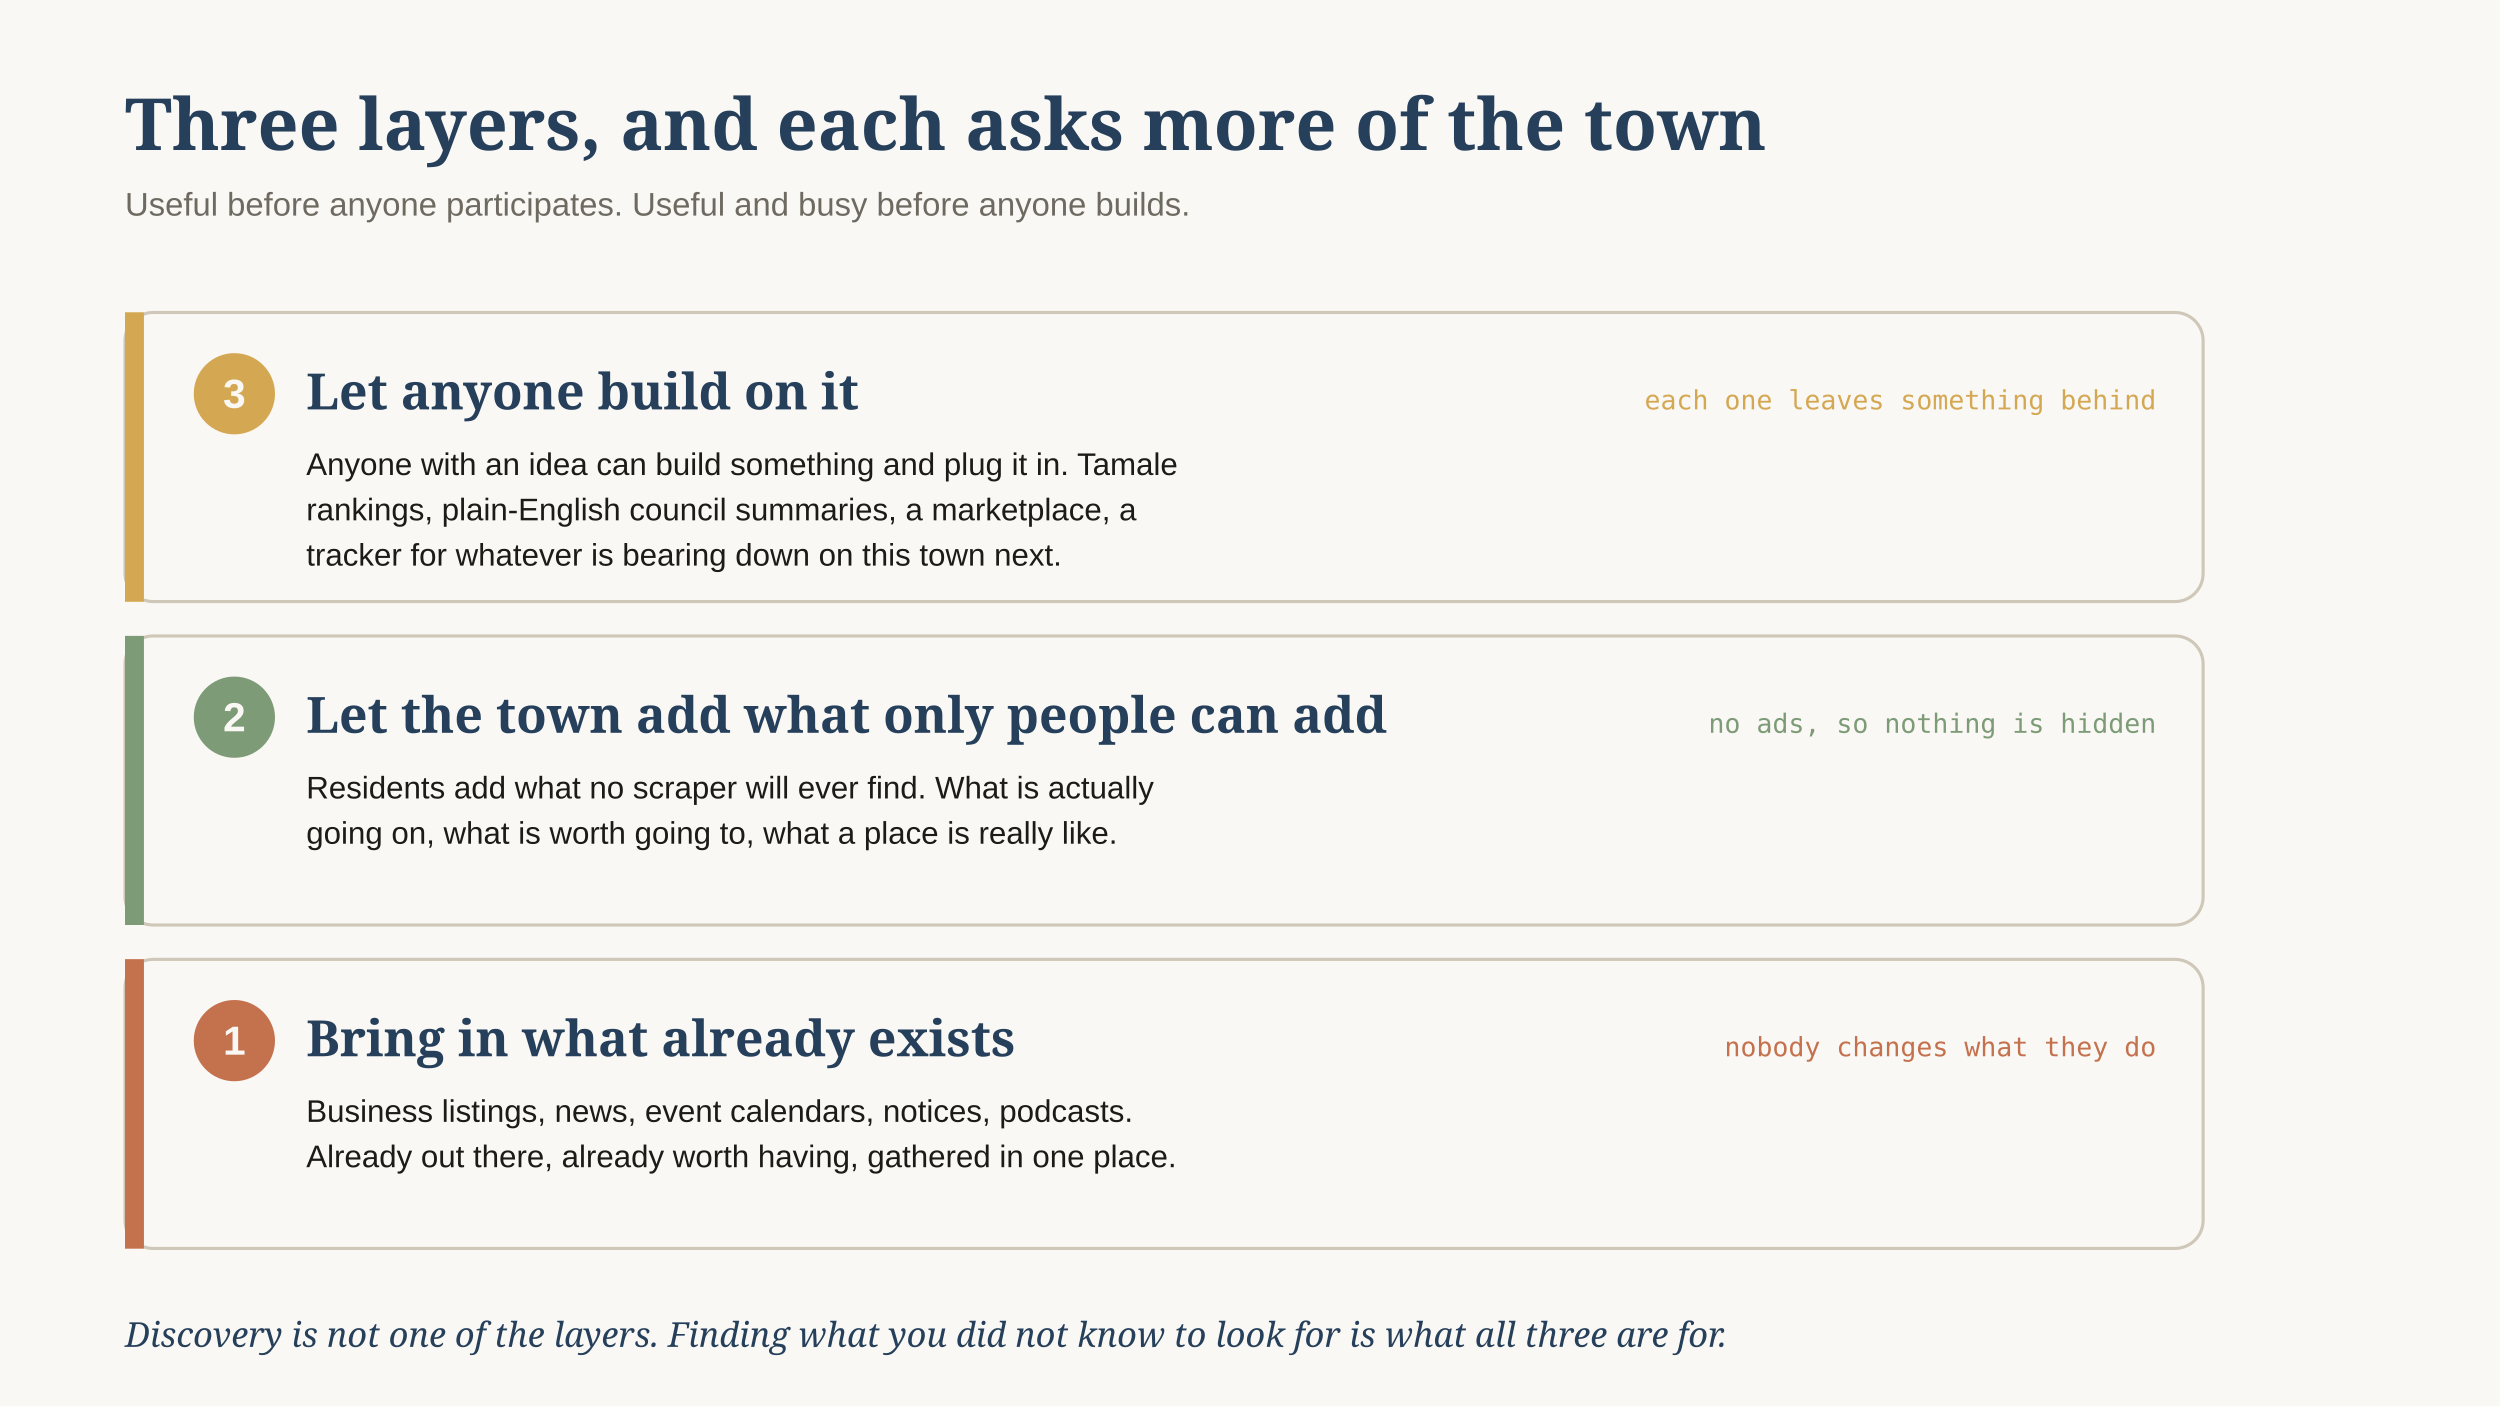
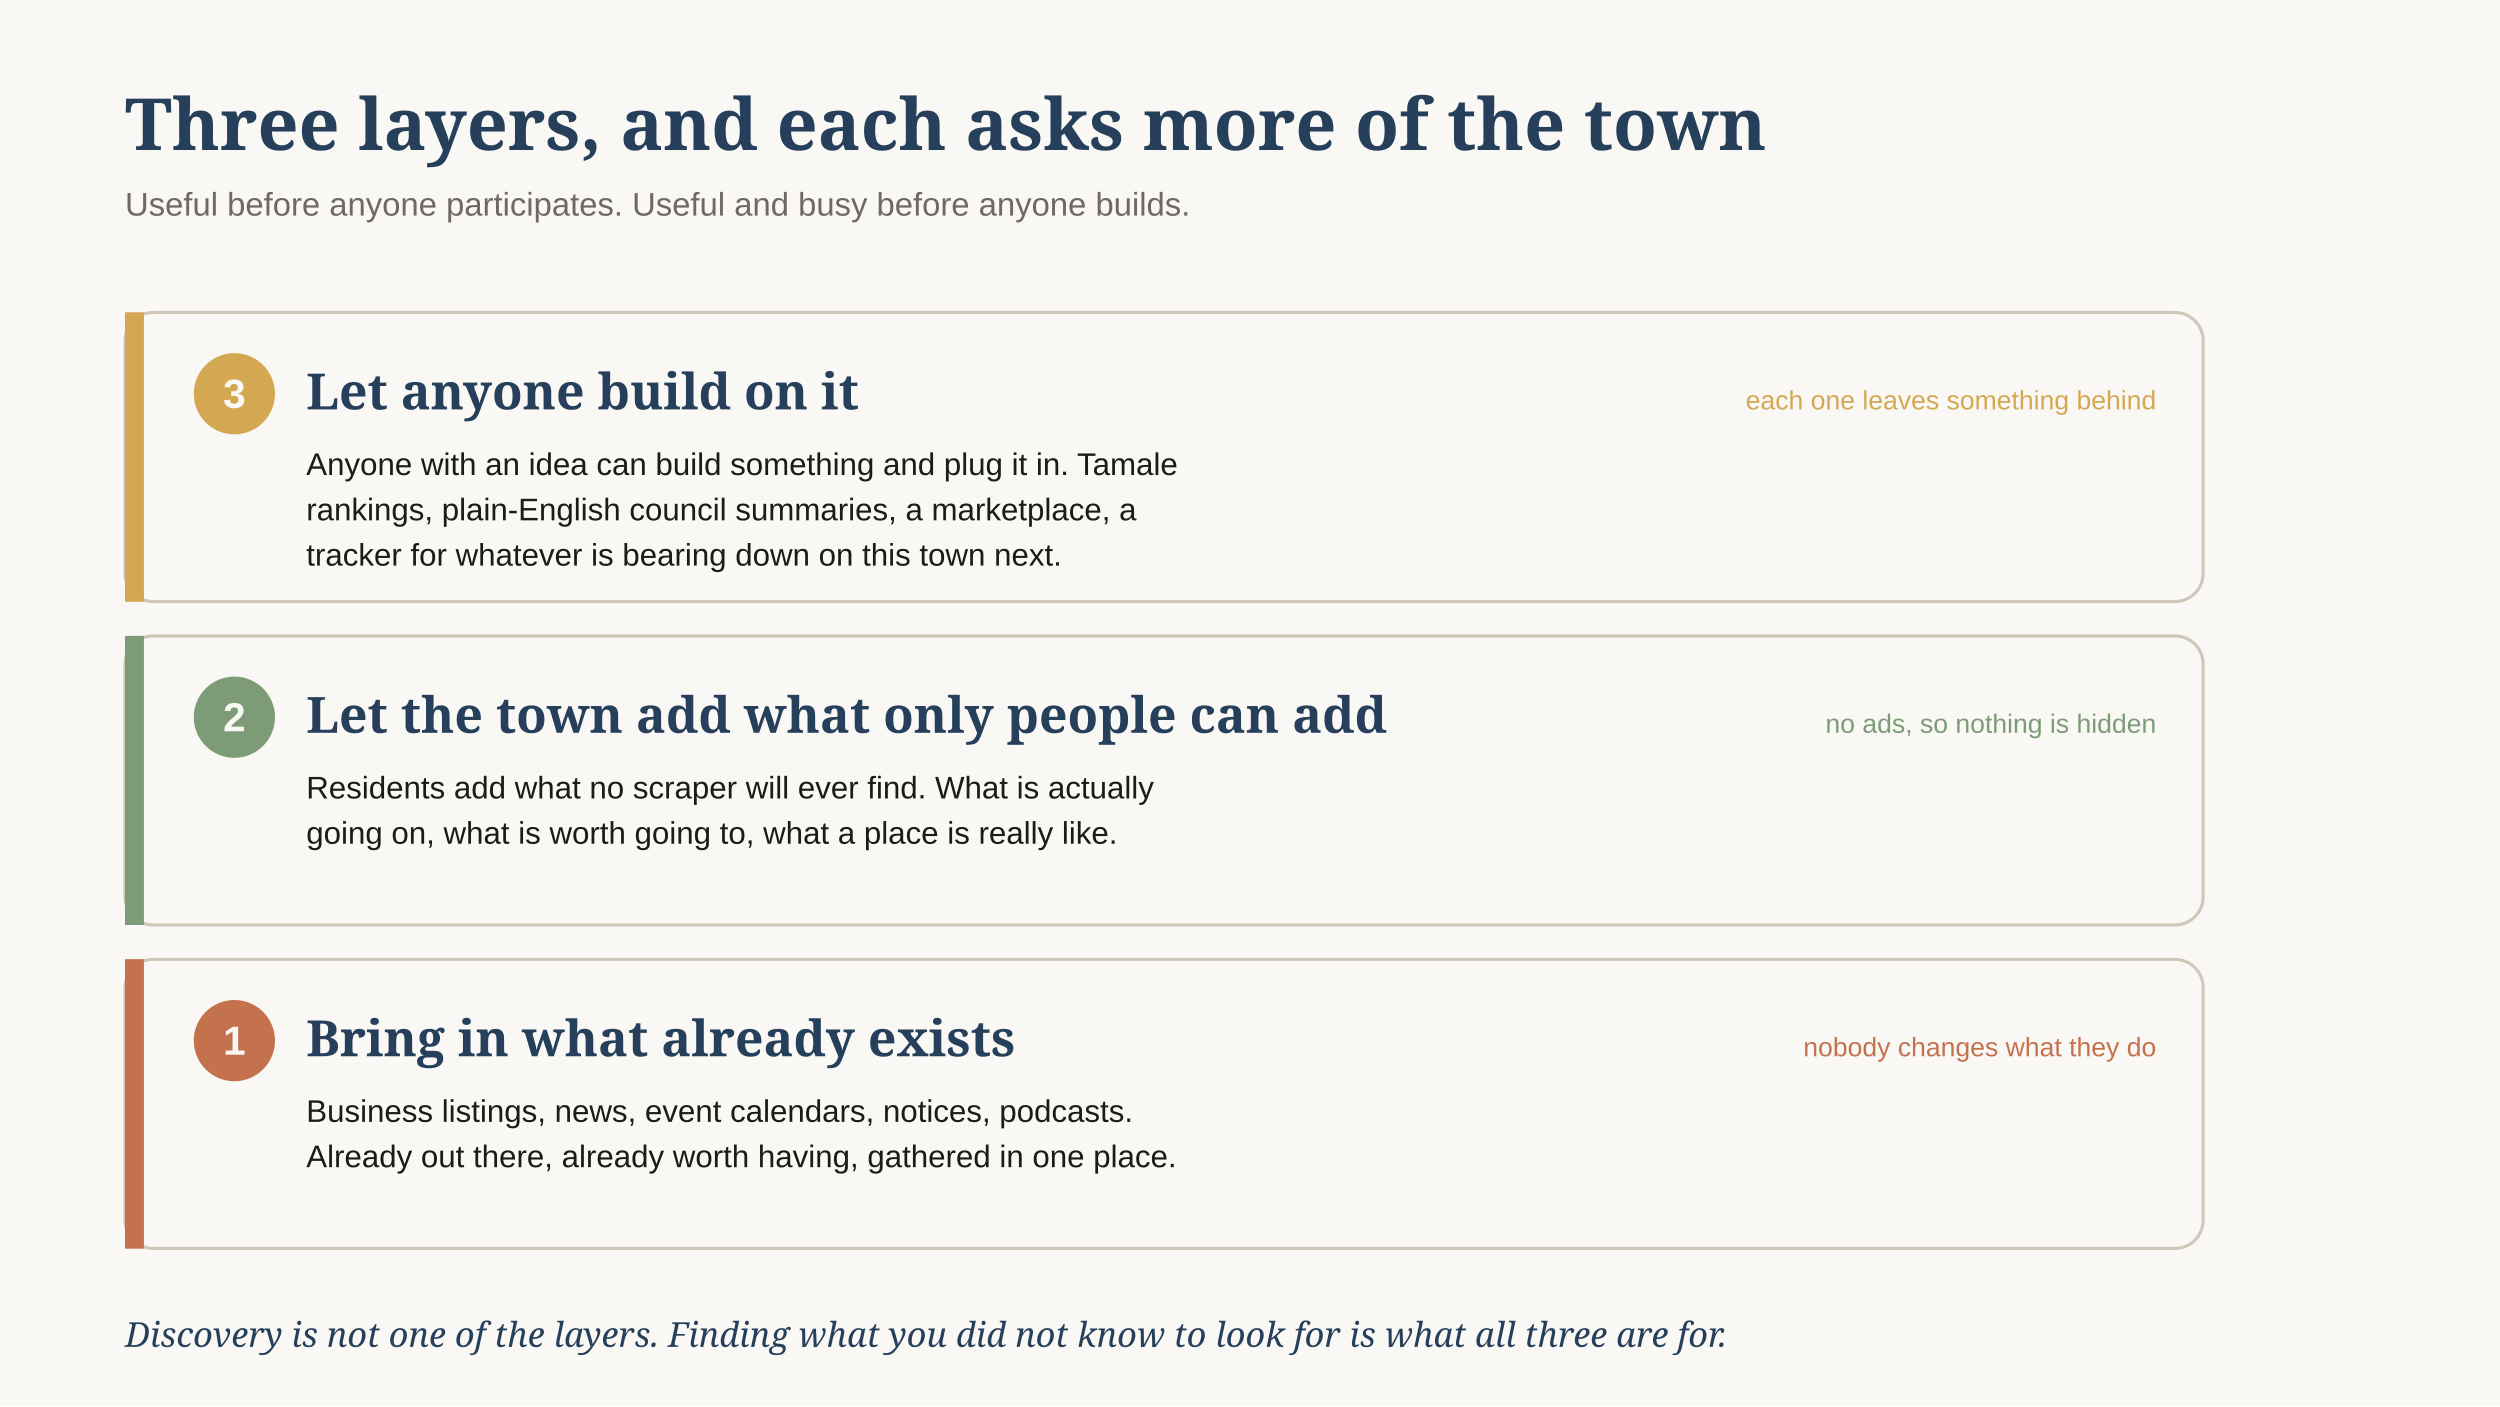
<svg xmlns="http://www.w3.org/2000/svg" viewBox="0 0 1600 900" width="1600" height="900" font-kerning="normal">
  <defs>
    <marker id="arrow" viewBox="0 0 10 10" refX="9" refY="5" markerWidth="7" markerHeight="7" orient="auto-start-reverse">
      <path d="M 0 1 L 9 5 L 0 9 z" fill="#1D1B16" />
    </marker>
    <marker id="arrow-sage" viewBox="0 0 10 10" refX="9" refY="5" markerWidth="7" markerHeight="7" orient="auto-start-reverse">
      <path d="M 0 1 L 9 5 L 0 9 z" fill="#7D9B76" />
    </marker>
    <marker id="arrow-terra" viewBox="0 0 10 10" refX="9" refY="5" markerWidth="7" markerHeight="7" orient="auto-start-reverse">
      <path d="M 0 1 L 9 5 L 0 9 z" fill="#C4714E" />
    </marker>
    <marker id="arrow-muted" viewBox="0 0 10 10" refX="9" refY="5" markerWidth="7" markerHeight="7" orient="auto-start-reverse">
      <path d="M 0 1 L 9 5 L 0 9 z" fill="#6E6A61" />
    </marker>
    <marker id="arrow-gold" viewBox="0 0 10 10" refX="9" refY="5" markerWidth="7" markerHeight="7" orient="auto-start-reverse">
      <path d="M 0 1 L 9 5 L 0 9 z" fill="#D4A853" />
    </marker>
    <marker id="arrow-navy" viewBox="0 0 10 10" refX="9" refY="5" markerWidth="7" markerHeight="7" orient="auto-start-reverse">
      <path d="M 0 1 L 9 5 L 0 9 z" fill="#26405B" />
    </marker>
  </defs>
  <rect width="1600" height="900" fill="#FAF8F5" />
  <text x="80" y="96" font-family="Newsreader, 'Libre Baskerville', Georgia, serif" font-size="46" font-weight="600" fill="#26405B" text-anchor="start">Three layers, and each asks more of the town</text>
  <text x="80" y="138" font-family="'DM Sans', -apple-system, 'Helvetica Neue', Arial, sans-serif" font-size="21" font-weight="400" fill="#6E6A61" text-anchor="start">Useful before anyone participates. Useful and busy before anyone builds.</text>
  <rect x="80" y="200" width="1330" height="185" rx="18" fill="#FAF8F5" stroke="#CFC7B8" stroke-width="2" />
  <rect x="80" y="200" width="12" height="185" rx="0" fill="#D4A853" stroke="none" stroke-width="2" />
  <rect x="80" y="200" width="12" height="185" fill="#D4A853" />
  <circle cx="150" cy="252" r="26" fill="#D4A853" stroke="none" stroke-width="2" />
  <text x="150" y="261" font-family="'DM Sans', -apple-system, 'Helvetica Neue', Arial, sans-serif" font-size="26" font-weight="700" fill="#FAF8F5" text-anchor="middle">3</text>
  <text x="196" y="262" font-family="Newsreader, 'Libre Baskerville', Georgia, serif" font-size="32" font-weight="600" fill="#26405B" text-anchor="start">Let anyone build on it</text>
  <text x="196" y="304.0" font-family="'DM Sans', -apple-system, 'Helvetica Neue', Arial, sans-serif" font-size="20" font-weight="400" fill="#1D1B16" text-anchor="start">Anyone with an idea can build something and plug it in. Tamale</text>
  <text x="196" y="333.0" font-family="'DM Sans', -apple-system, 'Helvetica Neue', Arial, sans-serif" font-size="20" font-weight="400" fill="#1D1B16" text-anchor="start">rankings, plain-English council summaries, a marketplace, a</text>
  <text x="196" y="362.0" font-family="'DM Sans', -apple-system, 'Helvetica Neue', Arial, sans-serif" font-size="20" font-weight="400" fill="#1D1B16" text-anchor="start">tracker for whatever is bearing down on this town next.</text>
-   <text x="1380" y="262" font-family="'DM Mono', ui-monospace, 'SF Mono', Menlo, monospace" font-size="17" font-weight="500" fill="#D4A853" text-anchor="end">each one leaves something behind</text>
+   <text x="1380" y="262" font-family="'DM Sans', -apple-system, 'Helvetica Neue', Arial, sans-serif" font-size="17" font-weight="500" fill="#D4A853" text-anchor="end">each one leaves something behind</text>
  <rect x="80" y="407" width="1330" height="185" rx="18" fill="#FAF8F5" stroke="#CFC7B8" stroke-width="2" />
  <rect x="80" y="407" width="12" height="185" rx="0" fill="#7D9B76" stroke="none" stroke-width="2" />
  <rect x="80" y="407" width="12" height="185" fill="#7D9B76" />
  <circle cx="150" cy="459" r="26" fill="#7D9B76" stroke="none" stroke-width="2" />
  <text x="150" y="468" font-family="'DM Sans', -apple-system, 'Helvetica Neue', Arial, sans-serif" font-size="26" font-weight="700" fill="#FAF8F5" text-anchor="middle">2</text>
  <text x="196" y="469" font-family="Newsreader, 'Libre Baskerville', Georgia, serif" font-size="32" font-weight="600" fill="#26405B" text-anchor="start">Let the town add what only people can add</text>
  <text x="196" y="511.0" font-family="'DM Sans', -apple-system, 'Helvetica Neue', Arial, sans-serif" font-size="20" font-weight="400" fill="#1D1B16" text-anchor="start">Residents add what no scraper will ever find. What is actually</text>
  <text x="196" y="540.0" font-family="'DM Sans', -apple-system, 'Helvetica Neue', Arial, sans-serif" font-size="20" font-weight="400" fill="#1D1B16" text-anchor="start">going on, what is worth going to, what a place is really like.</text>
-   <text x="1380" y="469" font-family="'DM Mono', ui-monospace, 'SF Mono', Menlo, monospace" font-size="17" font-weight="500" fill="#7D9B76" text-anchor="end">no ads, so nothing is hidden</text>
+   <text x="1380" y="469" font-family="'DM Sans', -apple-system, 'Helvetica Neue', Arial, sans-serif" font-size="17" font-weight="500" fill="#7D9B76" text-anchor="end">no ads, so nothing is hidden</text>
  <rect x="80" y="614" width="1330" height="185" rx="18" fill="#FAF8F5" stroke="#CFC7B8" stroke-width="2" />
  <rect x="80" y="614" width="12" height="185" rx="0" fill="#C4714E" stroke="none" stroke-width="2" />
  <rect x="80" y="614" width="12" height="185" fill="#C4714E" />
  <circle cx="150" cy="666" r="26" fill="#C4714E" stroke="none" stroke-width="2" />
  <text x="150" y="675" font-family="'DM Sans', -apple-system, 'Helvetica Neue', Arial, sans-serif" font-size="26" font-weight="700" fill="#FAF8F5" text-anchor="middle">1</text>
  <text x="196" y="676" font-family="Newsreader, 'Libre Baskerville', Georgia, serif" font-size="32" font-weight="600" fill="#26405B" text-anchor="start">Bring in what already exists</text>
  <text x="196" y="718.0" font-family="'DM Sans', -apple-system, 'Helvetica Neue', Arial, sans-serif" font-size="20" font-weight="400" fill="#1D1B16" text-anchor="start">Business listings, news, event calendars, notices, podcasts.</text>
  <text x="196" y="747.0" font-family="'DM Sans', -apple-system, 'Helvetica Neue', Arial, sans-serif" font-size="20" font-weight="400" fill="#1D1B16" text-anchor="start">Already out there, already worth having, gathered in one place.</text>
-   <text x="1380" y="676" font-family="'DM Mono', ui-monospace, 'SF Mono', Menlo, monospace" font-size="17" font-weight="500" fill="#C4714E" text-anchor="end">nobody changes what they do</text>
+   <text x="1380" y="676" font-family="'DM Sans', -apple-system, 'Helvetica Neue', Arial, sans-serif" font-size="17" font-weight="500" fill="#C4714E" text-anchor="end">nobody changes what they do</text>
  <text x="80" y="862" font-family="Newsreader, 'Libre Baskerville', Georgia, serif" font-size="22" font-weight="500" fill="#26405B" text-anchor="start" font-style="italic">Discovery is not one of the layers. Finding what you did not know to look for is what all three are for.</text>
</svg>
